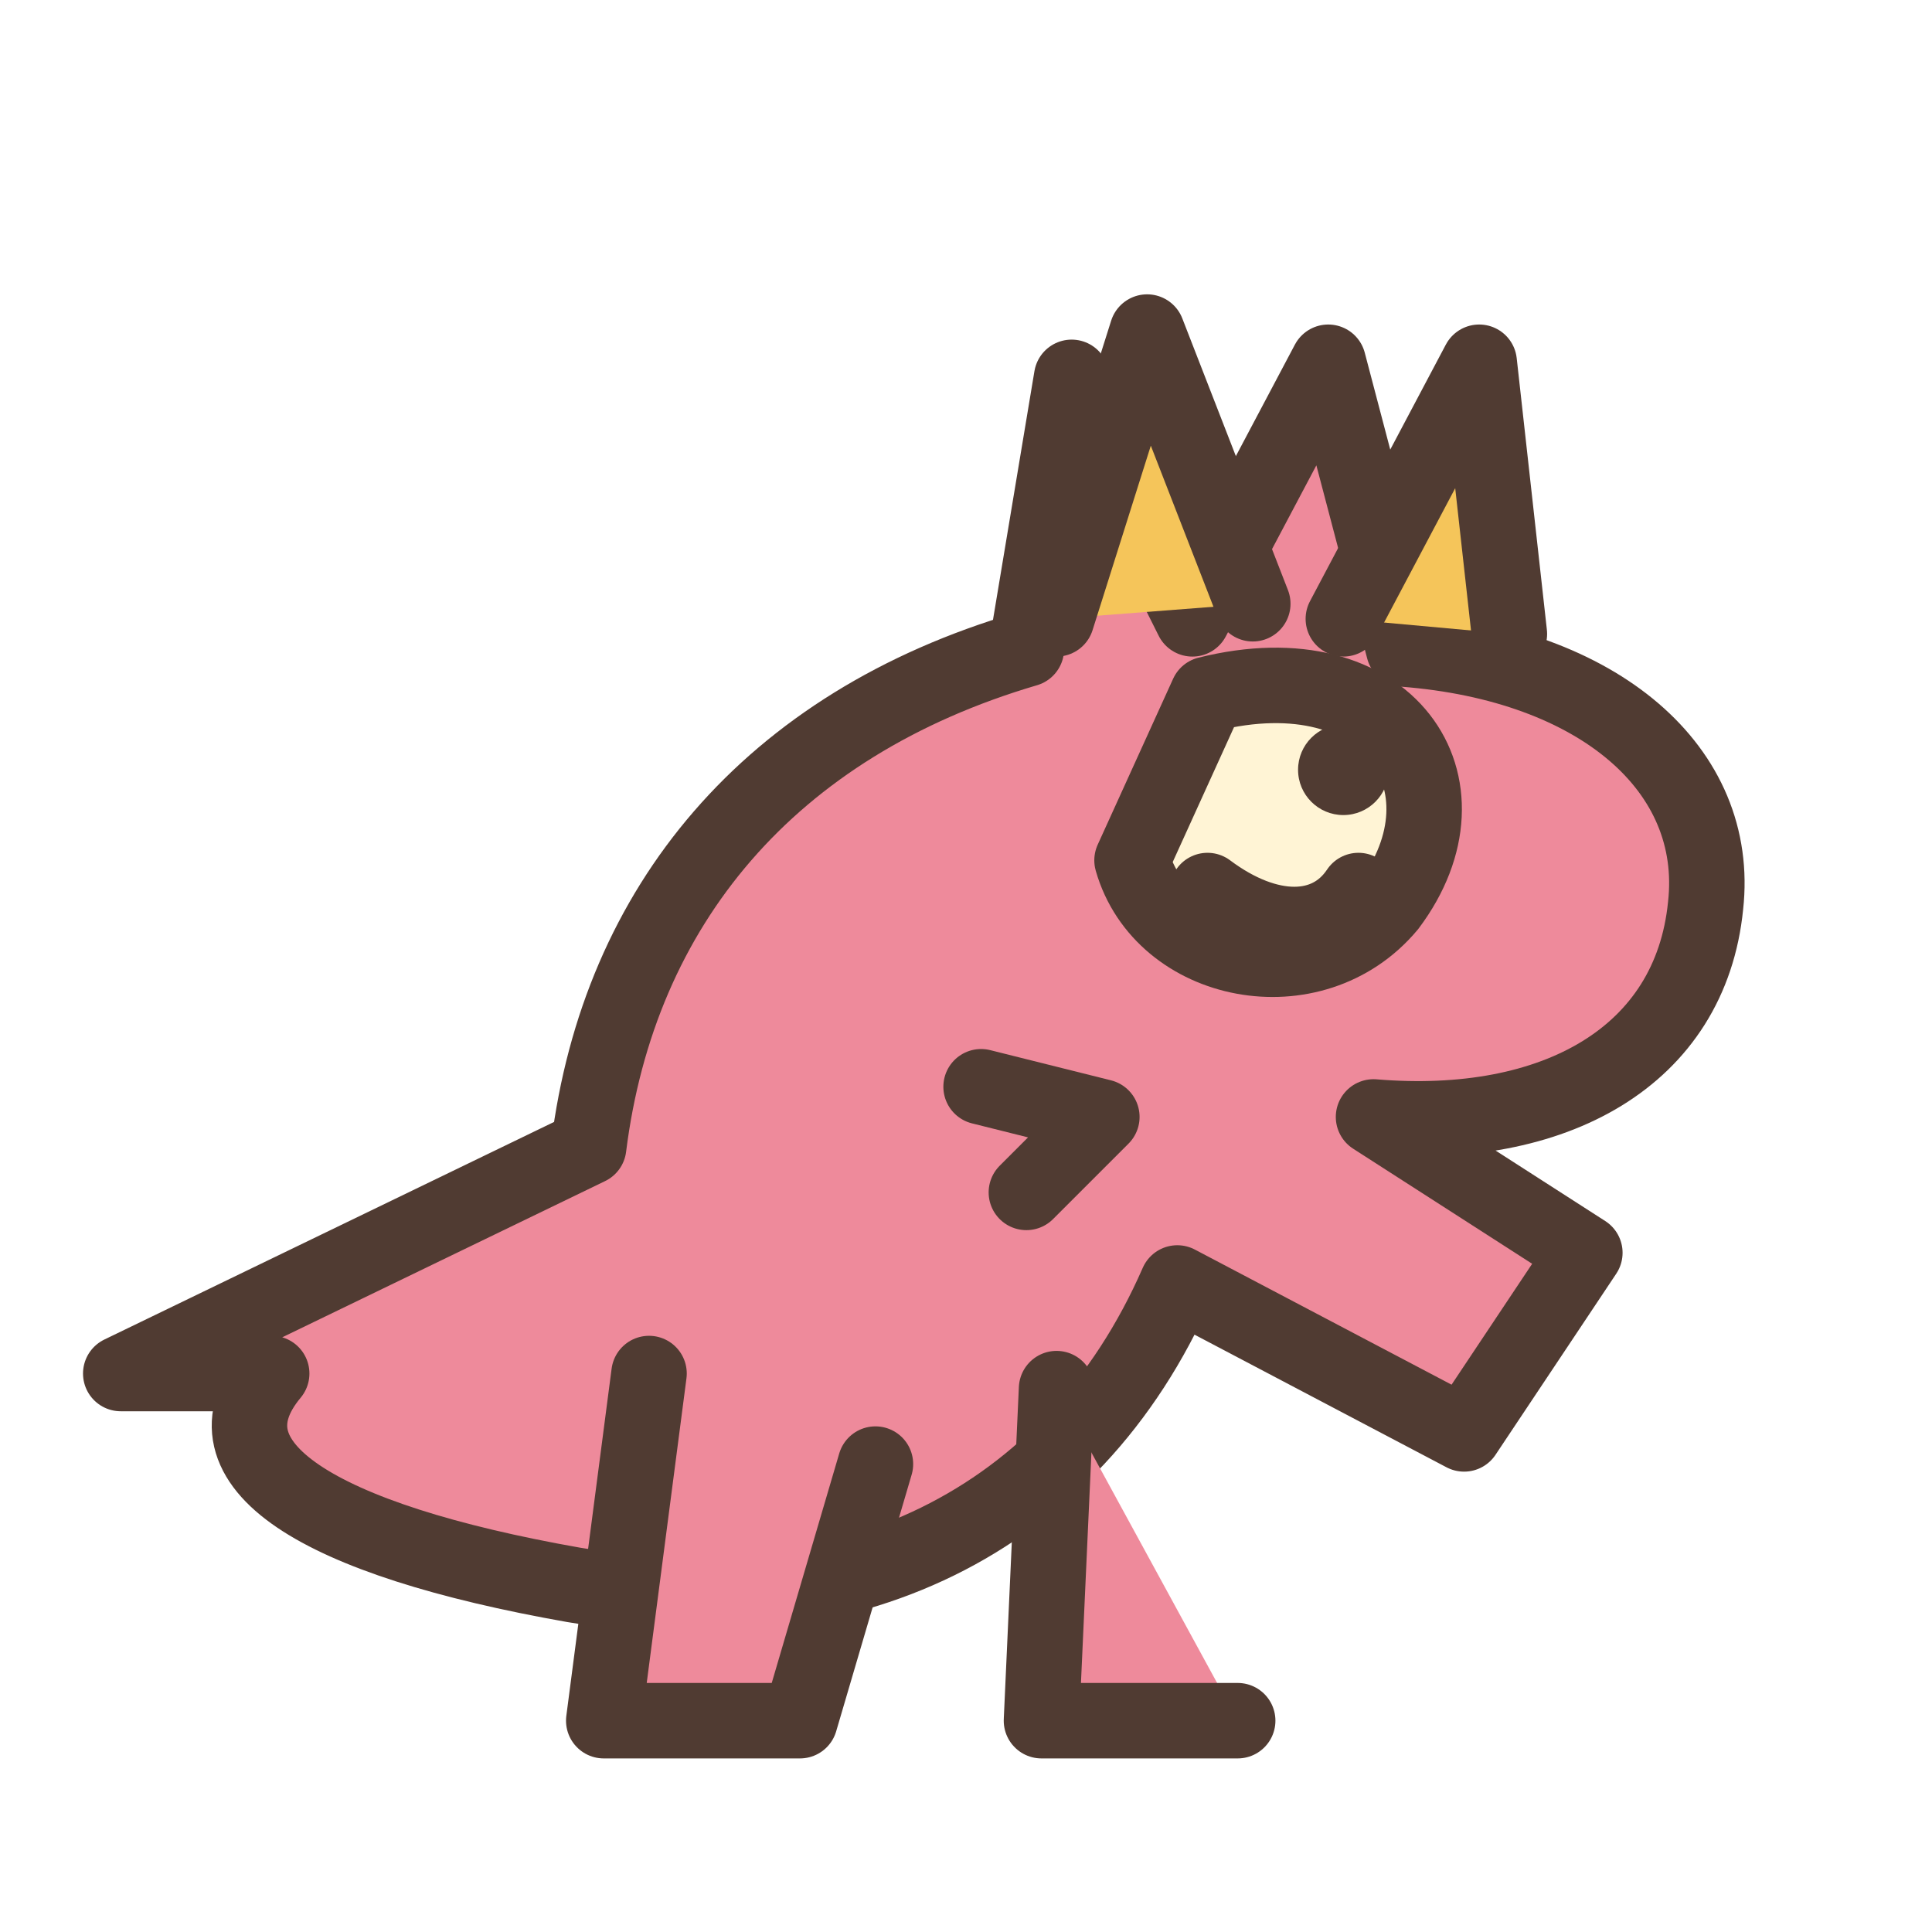
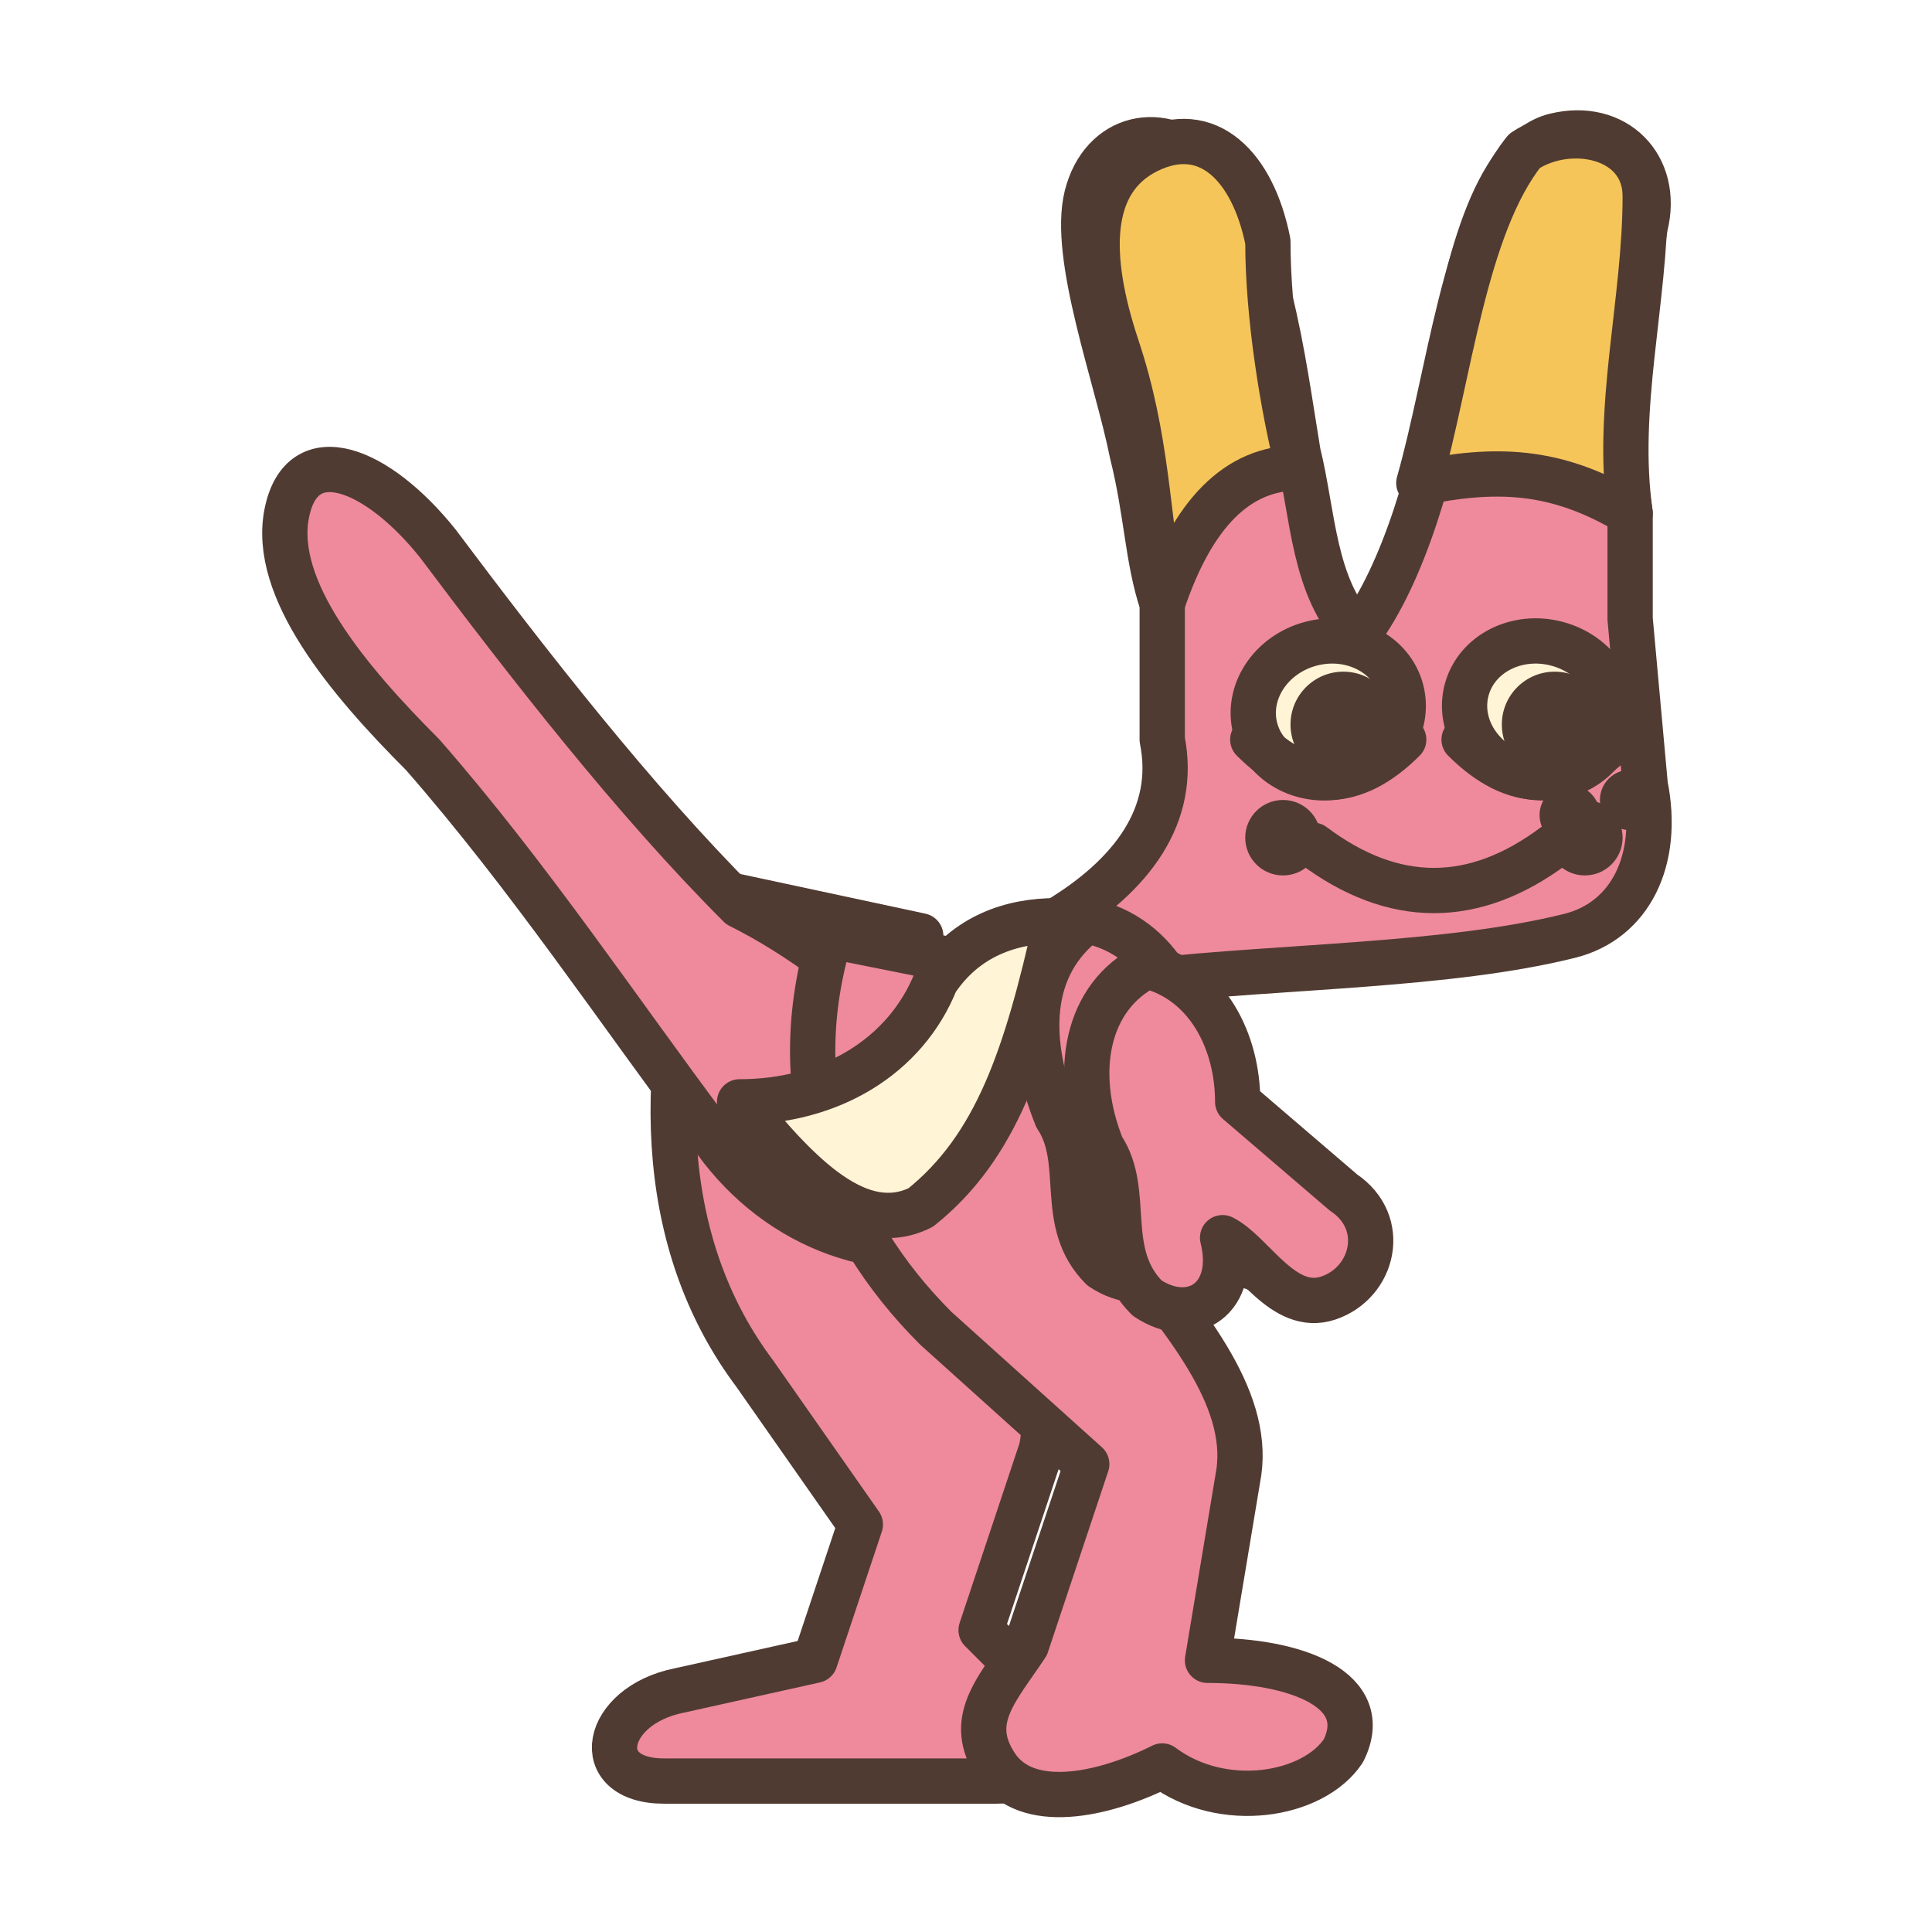
- <svg xmlns="http://www.w3.org/2000/svg" viewBox="0 0 128 128">
-   <g stroke="#503B32" stroke-width="5" stroke-linejoin="round" stroke-linecap="round">
-     <path fill="#EE8A9B" d="M8 91 39 76c2-16 12-28 29-33l3-18 8 16 9-17 5 19c13 1 21 8 20 17-1 10-10 15-22 14l14 9-8 12-19-10c-7 16-22 23-40 20-17-3-25-8-20-14Z" />
-     <path fill="#F5C55A" d="m70 41 6-19 7 18m6 1 9-17 2 18" />
-     <path fill="#FFF4D5" d="M80 46c12-3 18 6 12 14-5 6-15 4-17-3Z" />
-     <circle fill="#503B32" cx="89" cy="51" r="3" stroke="none" />
-     <path fill="none" d="M80 59c4 3 8 3 10 0" />
-     <path fill="#EE8A9B" d="m65 72 8 2-5 5m-25 12-3 23h13l5-17m12-5-1 22h13" />
-   </g>
+ <svg xmlns="http://www.w3.org/2000/svg" viewBox="0 0 128 128" stroke="#503B32" stroke-width="3" stroke-linecap="round" stroke-linejoin="round">
+   <path fill="#EE8A9B" d="M47 59 C43 72 44 83 50 91 L57 101 L54 110 L45 112 C40 113 39 118 44 118 L66 118 C70 118 72 115 69 112 L65 108 L69 96 C70 91 67 86 62 80 L61 62 Z" />
+   <path fill="#EE8A9B" d="M108 41 L108 34 C107 28 108 21 109 15 C110 11 107 8 103 9 C99 10 97 18 96 25 C95 31 93 38 90 42 C87 39 87 34 86 30 C85 24 84 15 80 11 C77 8 73 9 72 13 C71 17 74 25 75 30 C76 34 76 37 77 40 L77 49 C78 54 75 58 70 61 C66 63 63 66 61 69 C57 65 53 62 49 60 C42 53 35 44 29 36 C25 31 20 29 19 34 C18 39 23 45 28 50 C35 58 41 67 47 75 C51 81 58 84 65 82 C72 80 75 74 76 65 C85 64 96 64 104 62 C108 61 110 57 109 52 Z" />
+   <path fill="#F5C55A" d="M94 32 C96 25 97 15 101 10 C104 8 109 9 109 13 C109 20 107 27 108 34 C103 31 99 31 94 32 Z" />
+   <path fill="#F5C55A" d="M77 40 C76 34 76 29 74 23 C72 17 72 12 76 10 C80 8 83 11 84 16 C84 21 85 27 86 31 C82 31 79 34 77 40 Z" />
+   <path fill="#EE8A9B" d="M55 62 C52 72 55 81 62 88 L72 97 L68 109 C66 112 64 114 66 117 C68 120 73 119 77 117 C81 120 87 119 89 116 C91 112 86 110 80 110 L82 98 C83 93 79 88 74 82 L70 65 Z" />
+   <path fill="#FFF4D5" d="M70 61 C68 70 66 76 61 80 C57 82 53 78 49 73 C55 73 60 70 62 65 C64 62 67 61 70 61 Z" />
+   <path fill="#EE8A9B" d="M72 61 C77 62 79 67 79 71 L86 77 C89 79 88 83 85 84 C82 85 80 81 78 80 C79 84 76 86 73 84 C70 81 72 77 70 74 C68 69 68 64 72 61 Z" />
+   <path fill="#EE8A9B" d="M76 64 C80 65 82 69 82 73 L89 79 C92 81 91 85 88 86 C85 87 83 83 81 82 C82 86 79 88 76 86 C73 83 75 79 73 76 C71 71 72 66 76 64 Z" />
+   <ellipse fill="#FFF4D5" cx="88" cy="47" rx="5" ry="4.5" transform="rotate(-15 88 47)" />
+   <ellipse fill="#FFF4D5" cx="102" cy="47" rx="5" ry="4.5" transform="rotate(15 102 47)" />
+   <circle fill="#503B32" stroke="none" cx="89" cy="48" r="3.5" />
+   <circle fill="#503B32" stroke="none" cx="103" cy="48" r="3.5" />
+   <path fill="none" d="M83 49 Q88 54 93 49 M97 49 Q102 54 107 49" />
+   <circle fill="#503B32" stroke="none" cx="104" cy="54" r="2" />
+   <circle fill="#503B32" stroke="none" cx="108" cy="53" r="2" />
+   <path fill="none" d="M87 56 Q95 62 103 56" />
+   <circle fill="#503B32" stroke="none" cx="85" cy="55.5" r="2.5" />
+   <circle fill="#503B32" stroke="none" cx="105" cy="55.5" r="2.5" />
</svg>
